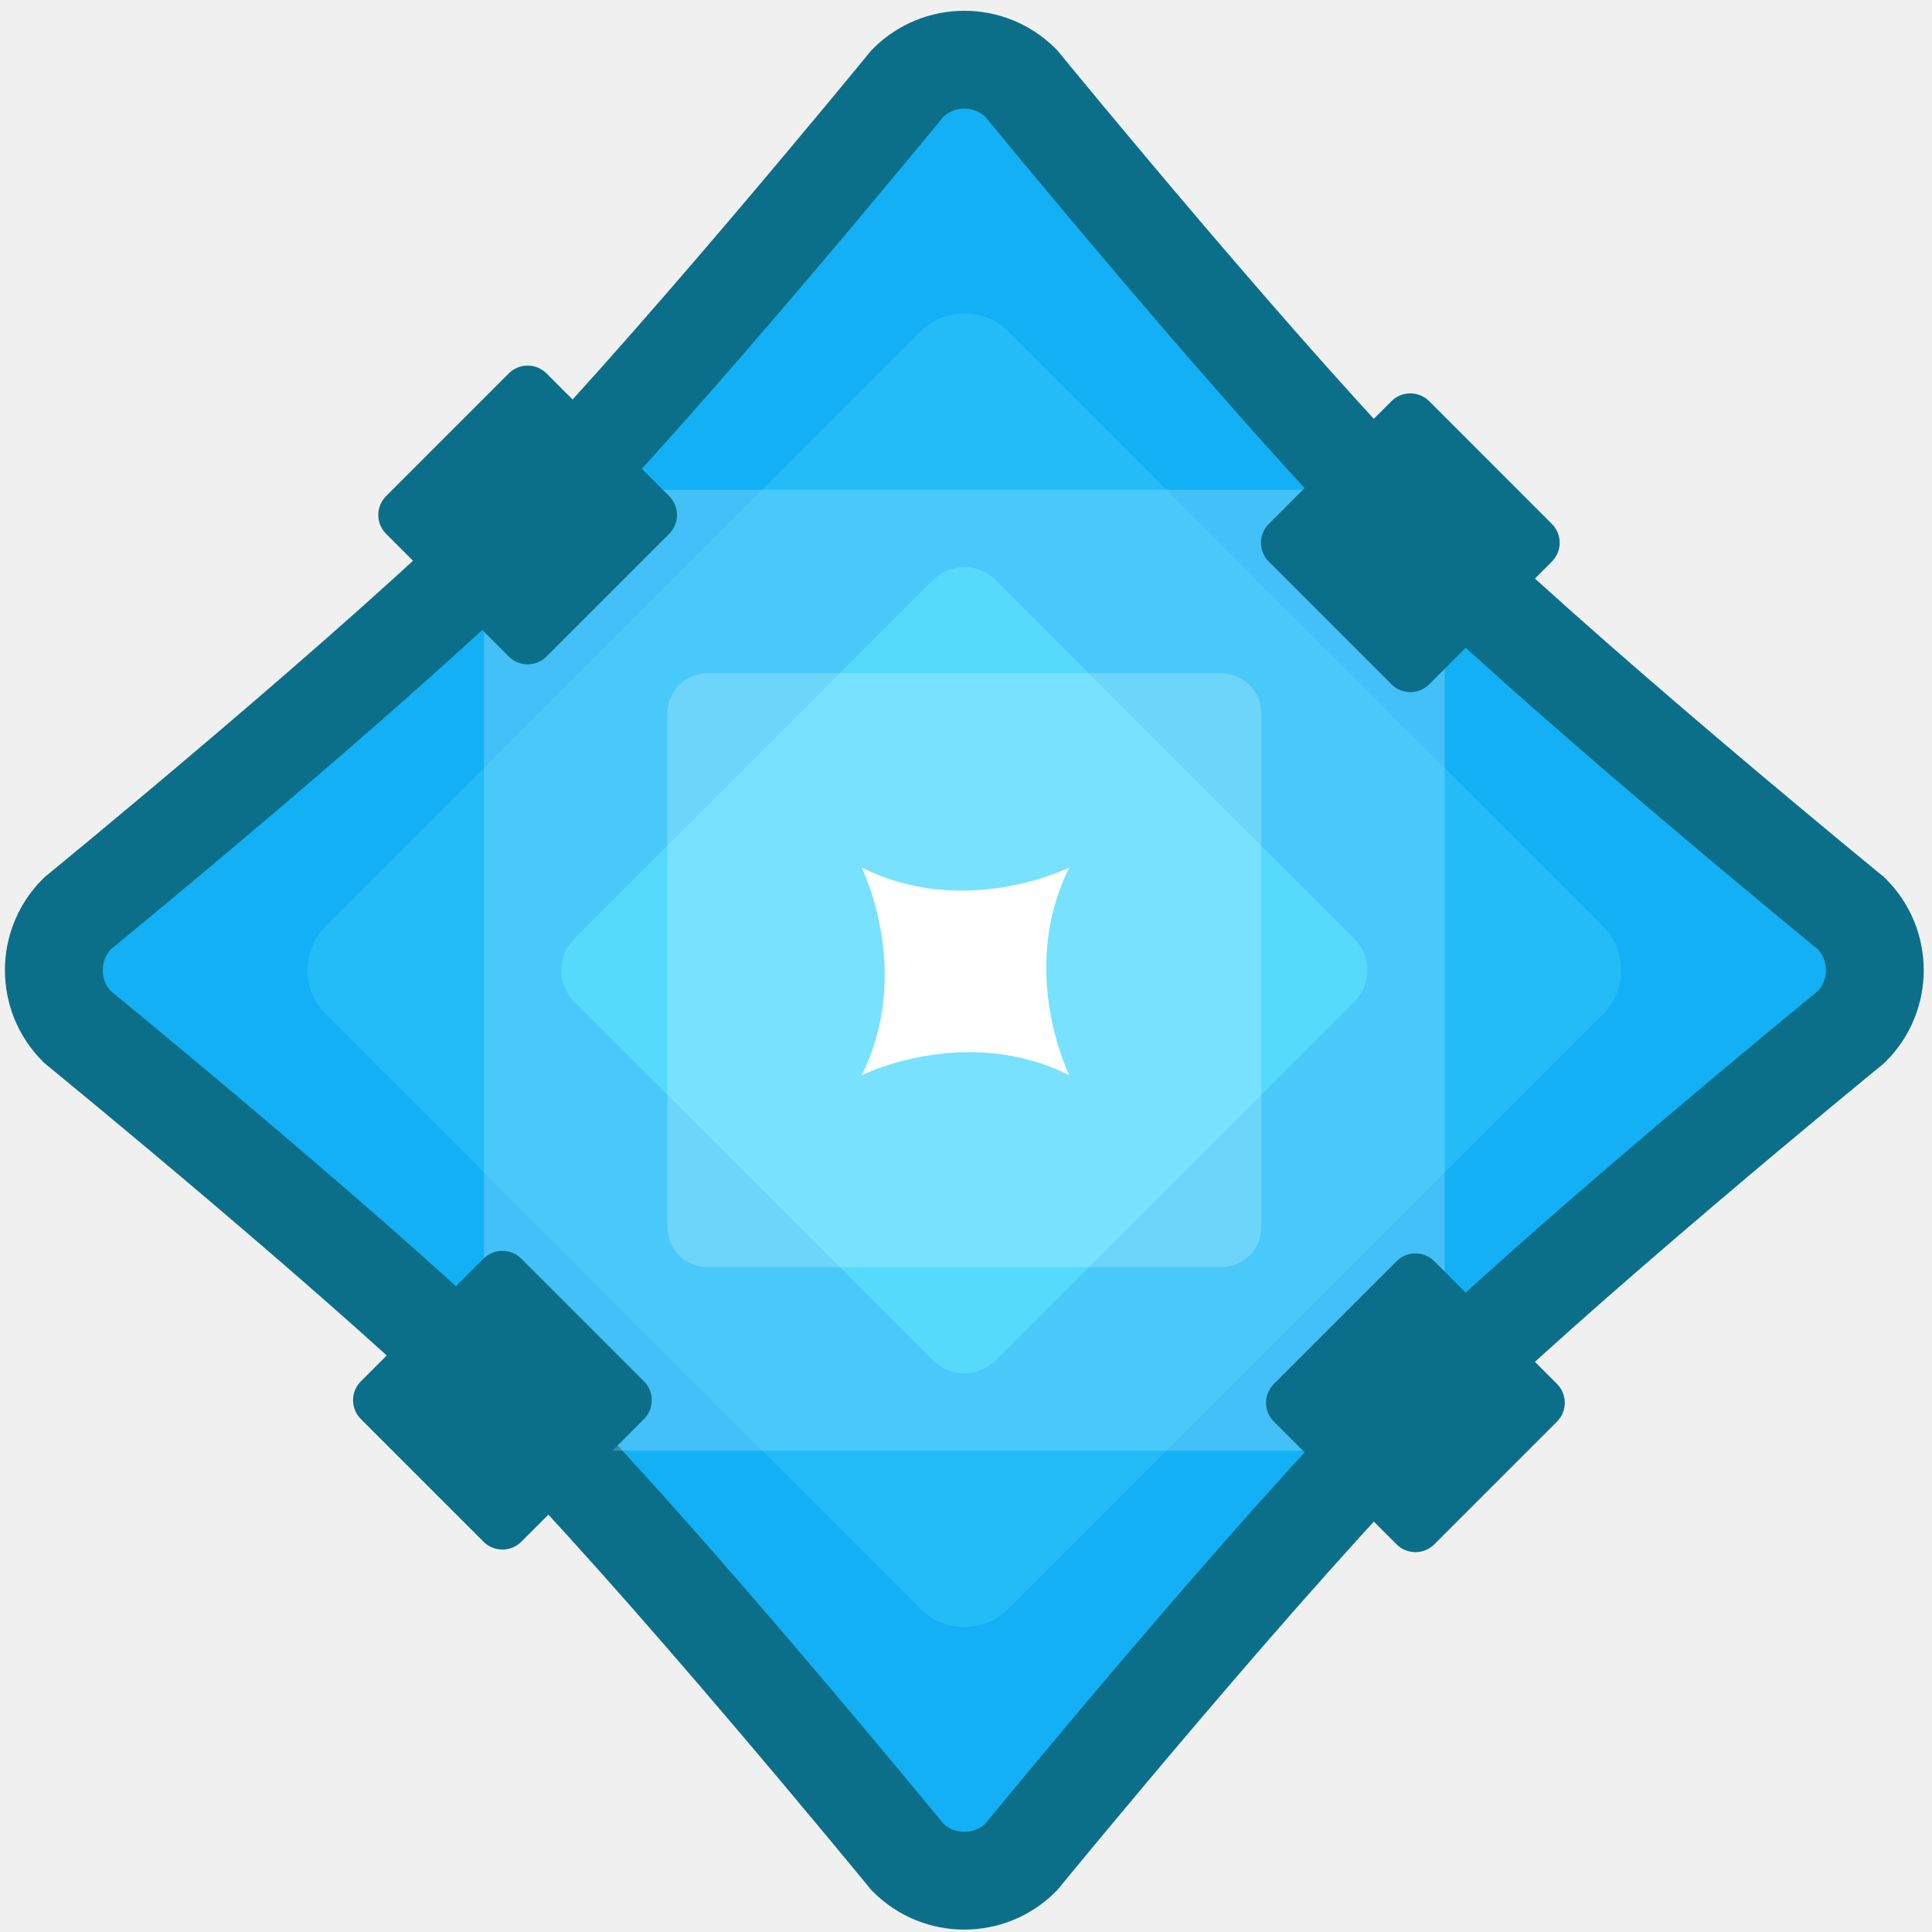
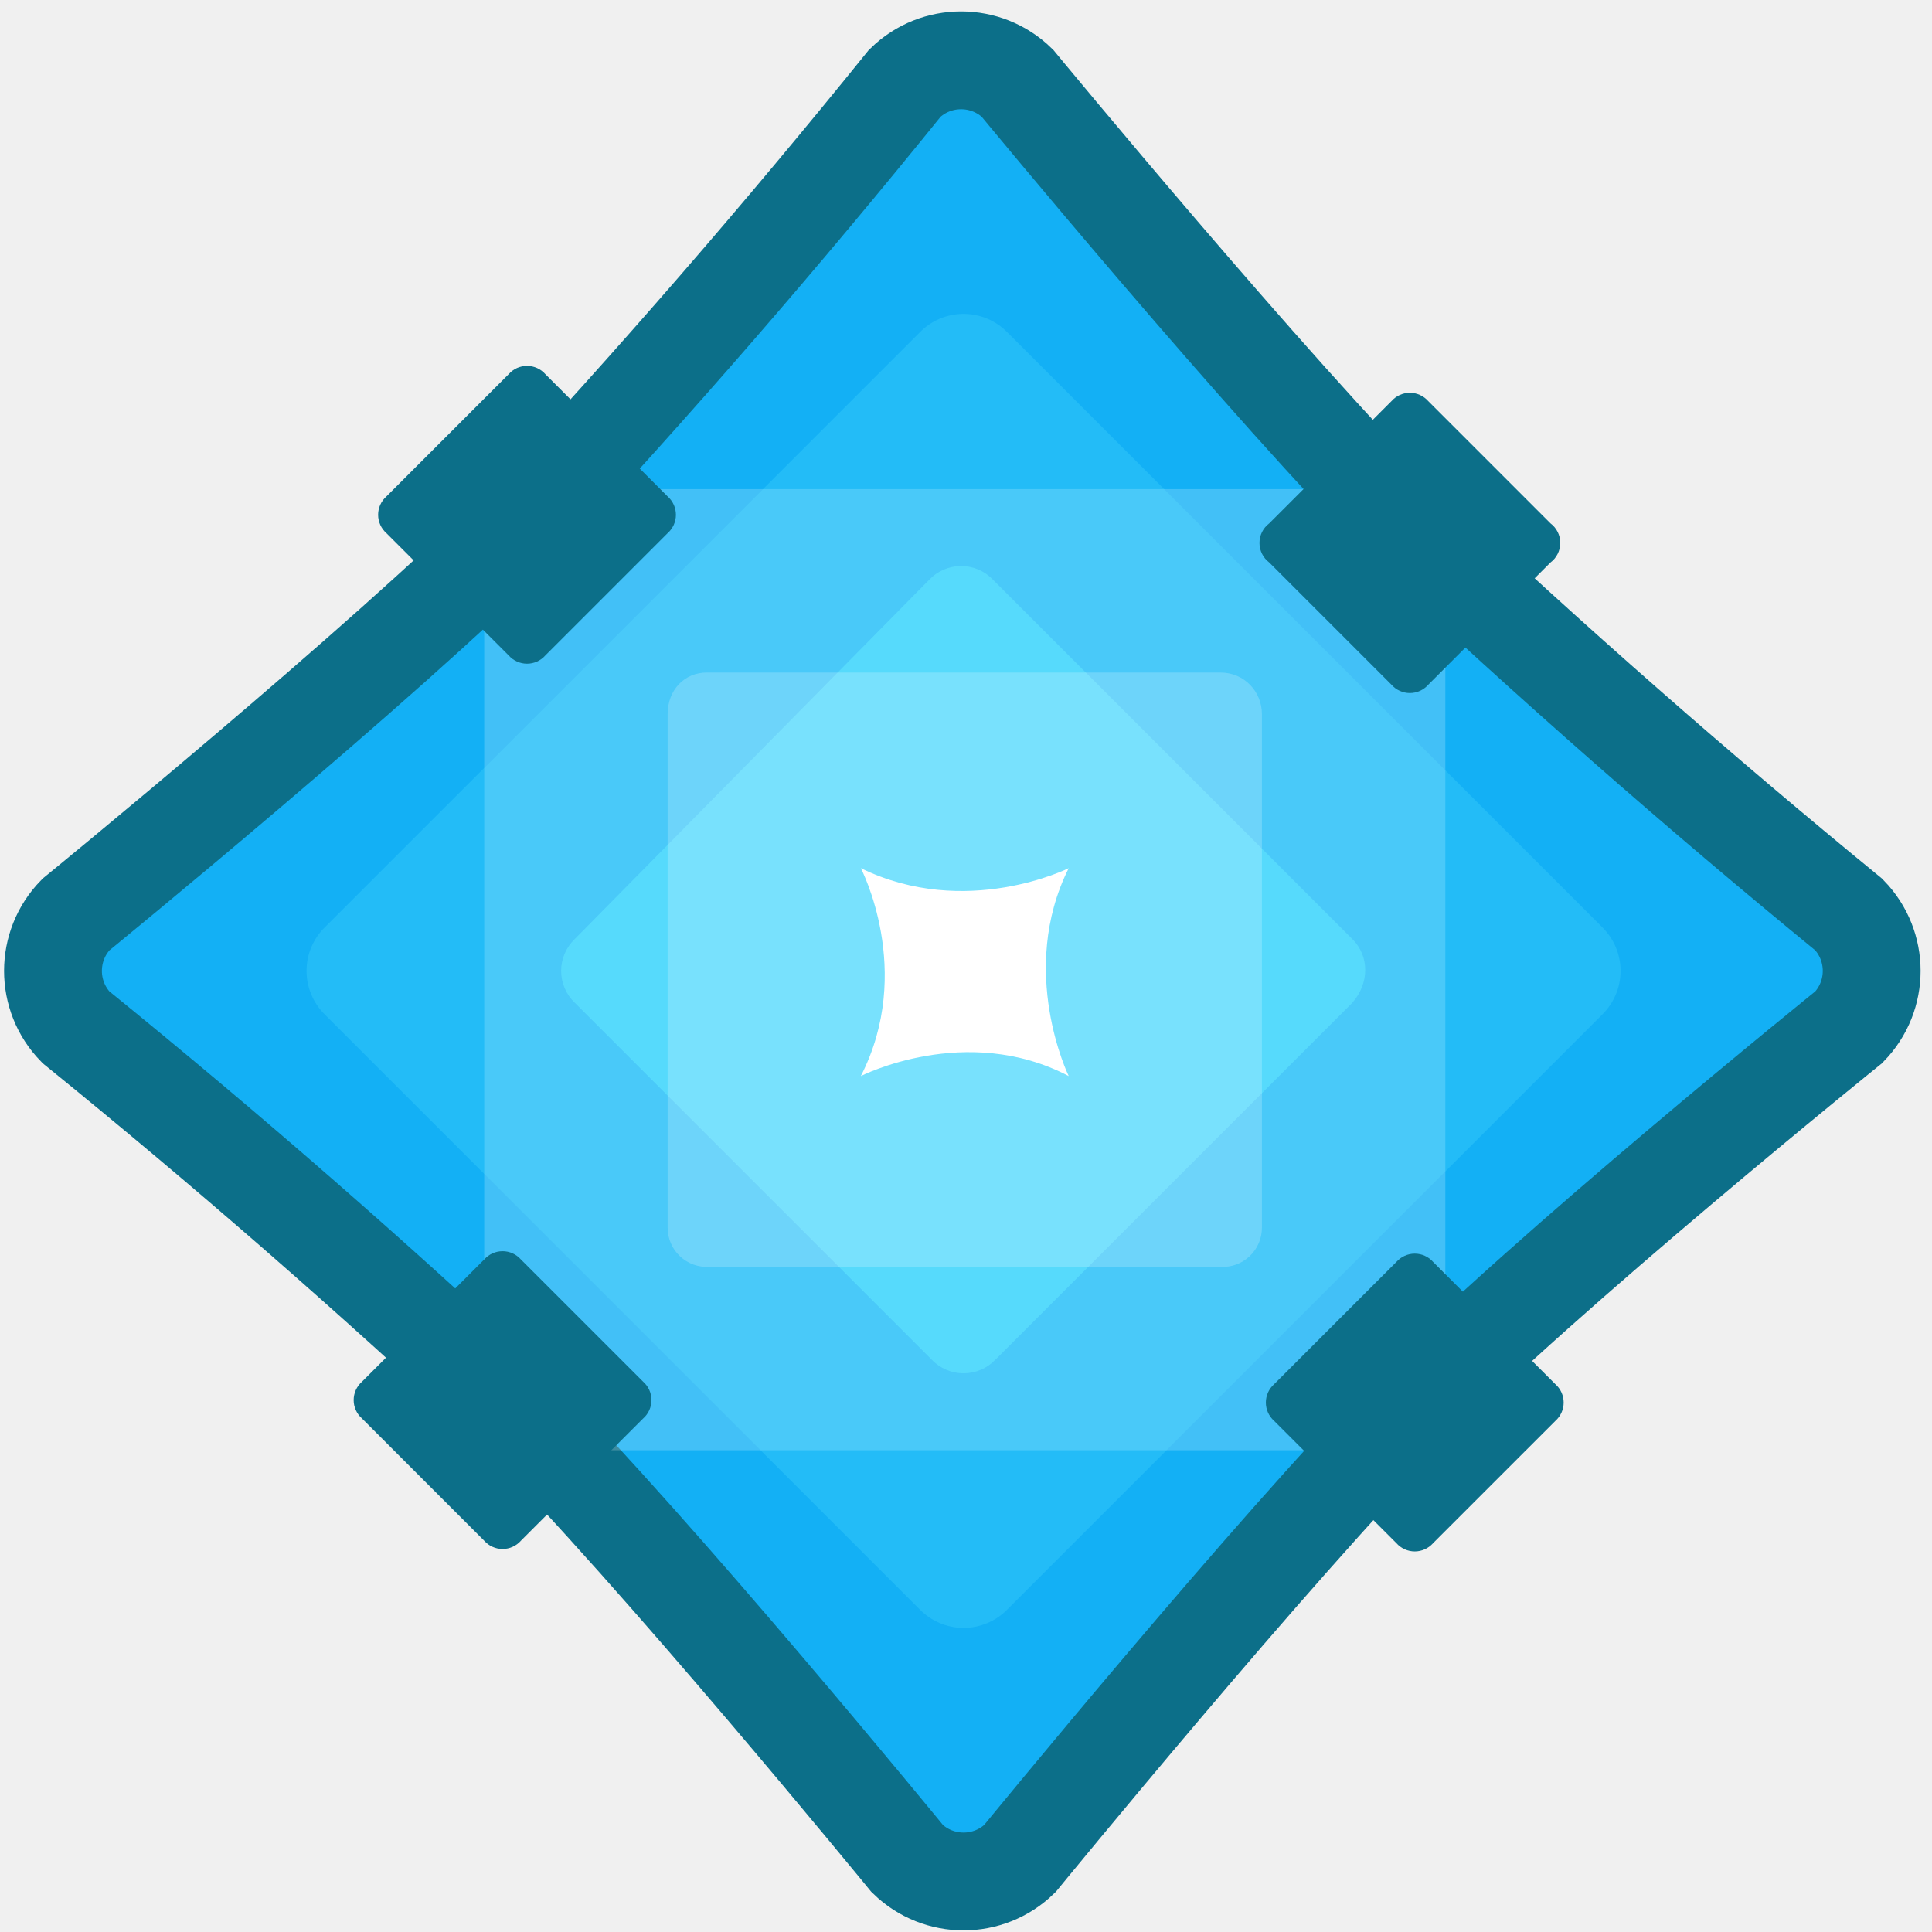
<svg xmlns="http://www.w3.org/2000/svg" viewBox="0 0 79 79">
-   <path d="M37.116 75.944S26.846 63.4 21.143 57.696C15.528 52.08 3.16 41.987 3.16 41.987a3.274 3.274 0 0 1 0-4.63S15.626 27.165 21.29 21.5c5.655-5.655 15.826-18.1 15.826-18.1a3.275 3.275 0 0 1 4.631 0s10.226 12.501 15.908 18.183c5.637 5.637 18.048 15.773 18.048 15.773a3.274 3.274 0 0 1 0 4.63S63.326 52.09 57.706 57.71c-5.699 5.699-15.959 18.234-15.959 18.234a3.277 3.277 0 0 1-4.631 0z" stroke="#0C6F89" stroke-width="4" fill="#13B0F5" />
-   <path d="M59.077 57.134a2.183 2.183 0 0 1-2.183 2.183H21.97a2.183 2.183 0 0 1-2.183-2.183V22.21c0-1.205.978-2.183 2.183-2.183h34.925c1.205 0 2.183.978 2.183 2.183v34.925z" fill="#FFF" opacity=".2" />
-   <path d="M23.481 40.959a1.821 1.821 0 0 1 0-2.573l14.664-14.663a1.817 1.817 0 0 1 2.571 0l14.665 14.663c.71.71.71 1.862 0 2.573L40.717 55.62a1.82 1.82 0 0 1-2.572 0L23.481 40.96z" fill="#64EBFF" opacity=".5" />
-   <path d="M13.32 41.473a2.548 2.548 0 0 1 0-3.602l24.31-24.31a2.545 2.545 0 0 1 3.602 0l24.31 24.31a2.548 2.548 0 0 1 0 3.602l-24.31 24.31a2.547 2.547 0 0 1-3.6 0L13.32 41.473z" fill="#64EBFF" opacity=".2" />
-   <path d="M22.347 26.845a1.09 1.09 0 0 1-1.543 0l-5.016-5.016a1.092 1.092 0 0 1 0-1.544l5.016-5.016a1.09 1.09 0 0 1 1.543 0l5.016 5.016a1.092 1.092 0 0 1 0 1.544l-5.016 5.016zm-1.031 36.197a1.091 1.091 0 0 1-1.544 0l-5.016-5.016a1.091 1.091 0 0 1 0-1.543l5.016-5.016a1.091 1.091 0 0 1 1.544 0l5.016 5.016a1.092 1.092 0 0 1 0 1.543l-5.016 5.016zm37.333.106a1.09 1.09 0 0 1-1.543 0l-5.017-5.017a1.09 1.09 0 0 1 0-1.543l5.017-5.016a1.09 1.09 0 0 1 1.543 0l5.016 5.016a1.09 1.09 0 0 1 0 1.543l-5.016 5.017zm-.209-35.166a1.091 1.091 0 0 1-1.544 0l-5.015-5.017a1.091 1.091 0 0 1 0-1.543l5.015-5.017a1.091 1.091 0 0 1 1.544 0l5.016 5.017a1.091 1.091 0 0 1 0 1.543l-5.016 5.017z" fill="#0C6F89" />
-   <path d="M28.926 51.814a1.638 1.638 0 0 1-1.637-1.638v-21.01c0-.903.733-1.637 1.637-1.637h21.01c.905 0 1.638.734 1.638 1.638v21.01a1.64 1.64 0 0 1-1.638 1.638h-21.01v-.001z" fill="#FFF" opacity=".2" />
-   <path d="M35.234 35.474s2.122 4.247 0 8.492c0 0 4.245-2.122 8.491 0 0 0-2.123-4.245 0-8.492 0 0-4.246 2.124-8.491 0z" fill="#FFF" />
+   <path fill="#13B0F5" stroke="#0C6F89" stroke-width="4" d="M37.1 76s-10.3-12.6-16-18.3A331 331 0 0 0 3.1 42a3.3 3.3 0 0 1 0-4.6s12.5-10.2 18.2-15.9A338 338 0 0 0 37 3.4a3.3 3.3 0 0 1 4.6 0s10.3 12.5 16 18.2a349 349 0 0 0 18 15.8 3.3 3.3 0 0 1 0 4.6s-12.4 10-18 15.7C52 63.4 41.7 76 41.7 76a3.3 3.3 0 0 1-4.6 0z" />
+   <path fill="#FFF" d="M59 57.1a2.2 2.2 0 0 1-2.1 2.2h-35a2.2 2.2 0 0 1-2.1-2.2V22.2c0-1.2 1-2.2 2.2-2.2h34.9c1.2 0 2.2 1 2.2 2.2v35z" opacity=".2" />
+   <path fill="#64EBFF" d="M23.5 41a1.8 1.8 0 0 1 0-2.6L38 23.7a1.8 1.8 0 0 1 2.6 0l14.7 14.7c.7.7.7 1.8 0 2.6L40.7 55.6a1.8 1.8 0 0 1-2.6 0L23.5 41z" opacity=".5" />
+   <path fill="#64EBFF" d="M13.3 41.5a2.5 2.5 0 0 1 0-3.6l24.3-24.3a2.5 2.5 0 0 1 3.6 0l24.3 24.3a2.5 2.5 0 0 1 0 3.6L41.2 65.8a2.5 2.5 0 0 1-3.6 0L13.3 41.5z" opacity=".2" />
+   <path fill="#0C6F89" d="M22.3 26.8a1 1 0 0 1-1.5 0l-5-5a1 1 0 0 1 0-1.5l5-5a1 1 0 0 1 1.5 0l5 5a1 1 0 0 1 0 1.5l-5 5zm-1 36.2a1 1 0 0 1-1.5 0l-5-5a1 1 0 0 1 0-1.5l5-5a1 1 0 0 1 1.5 0l5 5a1 1 0 0 1 0 1.5l-5 5zm37.3.1a1 1 0 0 1-1.5 0l-5-5a1 1 0 0 1 0-1.5l5-5a1 1 0 0 1 1.5 0l5 5a1 1 0 0 1 0 1.5l-5 5zM58.4 28a1 1 0 0 1-1.5 0l-5-5a1 1 0 0 1 0-1.6l5-5a1 1 0 0 1 1.5 0l5 5a1 1 0 0 1 0 1.6l-5 5z" />
+   <path fill="#FFF" d="M29 51.8a1.6 1.6 0 0 1-1.7-1.6v-21c0-1 .7-1.7 1.6-1.7h21c1 0 1.7.8 1.7 1.7v21a1.6 1.6 0 0 1-1.7 1.6H29z" opacity=".2" />
+   <path fill="#FFF" d="M35.2 35.5s2.2 4.2 0 8.5c0 0 4.3-2.2 8.5 0 0 0-2.1-4.3 0-8.5 0 0-4.2 2.1-8.5 0z" />
</svg>
